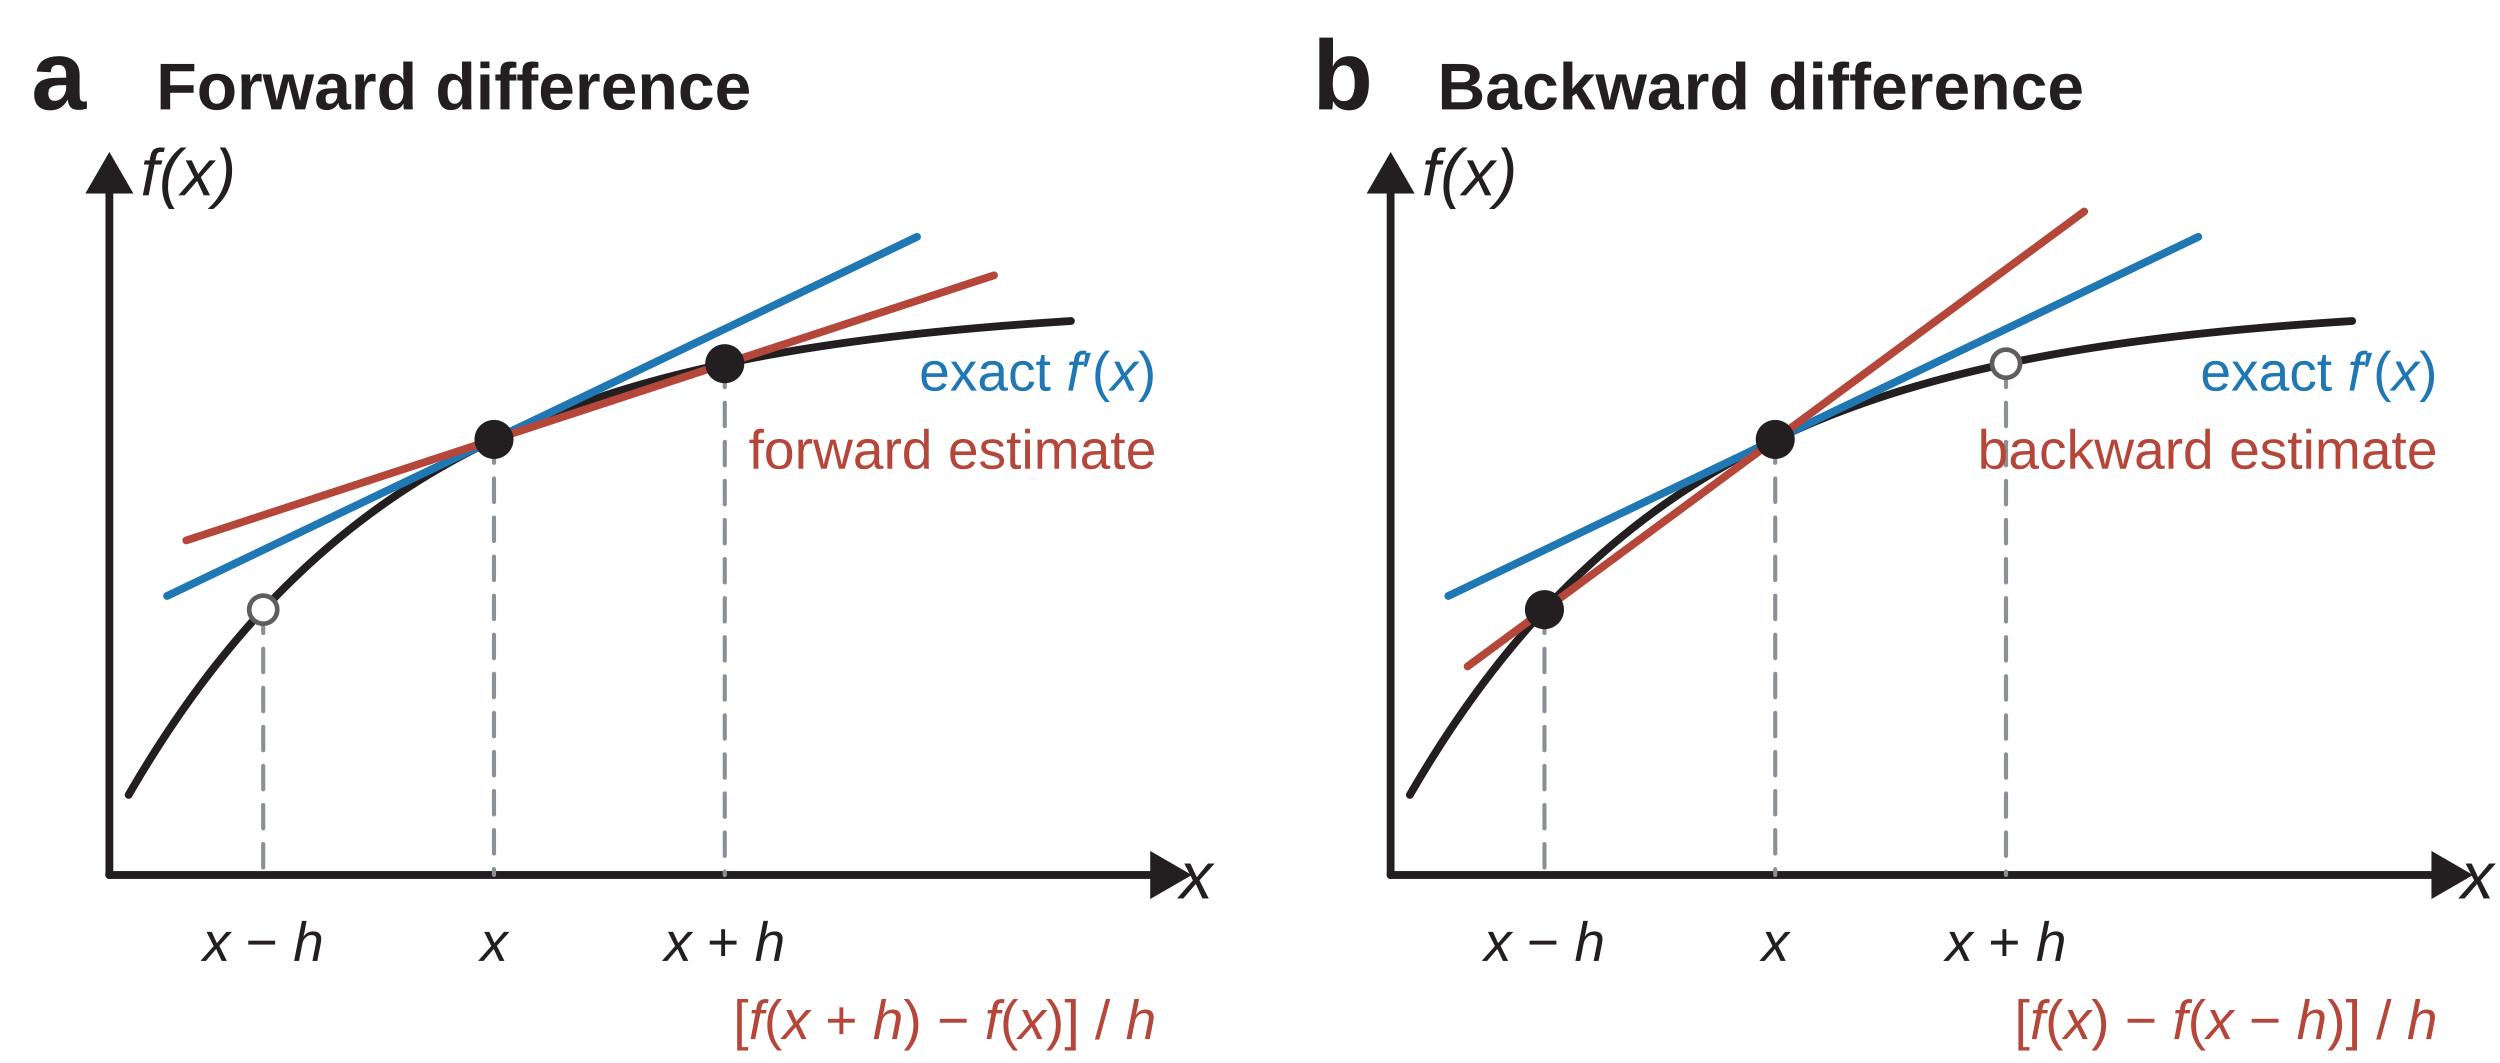
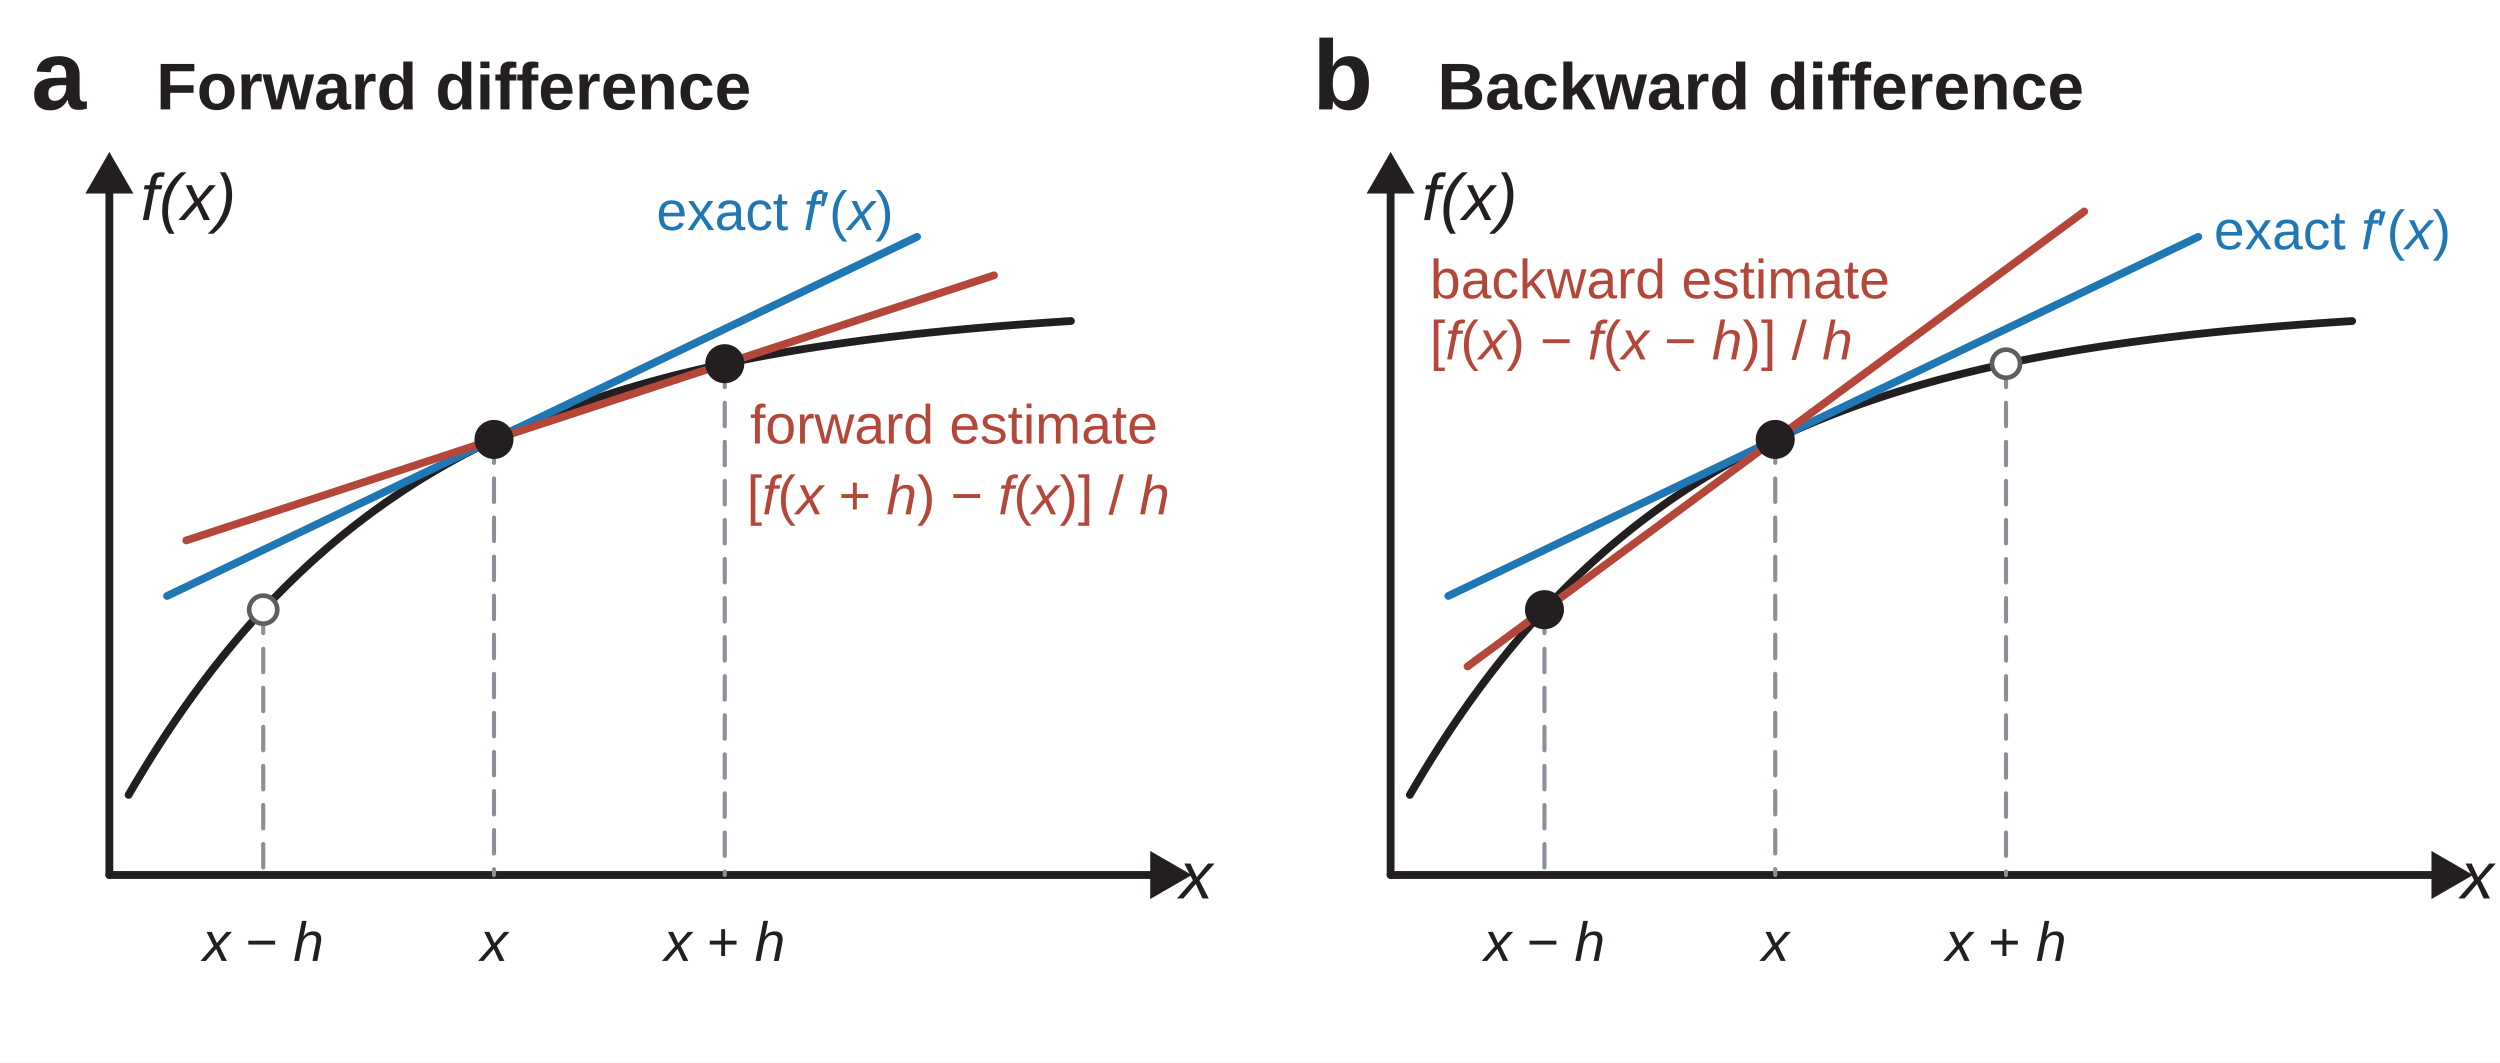
- <svg xmlns="http://www.w3.org/2000/svg" width="160mm" height="68mm" viewBox="0 0 160 68">
-   <defs>
+ <svg xmlns="http://www.w3.org/2000/svg" width="160mm" height="68mm" viewBox="0 0 160 68" version="1.1" id="svg42">
+   <defs id="defs1">
    <marker id="tri" orient="auto-start-reverse" markerWidth="1" markerHeight="1" viewBox="0 0 1 1" refX="0" refY="0" style="overflow:visible" preserveAspectRatio="xMidYMid">
-       <path transform="scale(0.5)" d="M 5.77,0 -2.88,5 V -5 Z" style="fill:context-stroke;fill-rule:evenodd;stroke:context-stroke;stroke-width:1pt" />
+       <path transform="scale(0.5)" d="M 5.77,0 -2.88,5 V -5 Z" style="fill:context-stroke;fill-rule:evenodd;stroke:context-stroke;stroke-width:1pt" id="path1" />
    </marker>
  </defs>
  <rect id="background" width="160" height="68" style="fill:#ffffff" />
  <g id="forward">
-     <text x="2.00" y="7.00" style="font-family:Arial;font-size:6.35px;fill:#231f20;font-weight:bold;font-style:normal;text-anchor:start">a</text>
-     <text x="10.00" y="7.00" style="font-family:Arial;font-size:4.23px;fill:#231f20;font-weight:bold;font-style:normal;text-anchor:start">Forward difference</text>
-     <path d="M 7.000,56.000 L 74.500,56.000" style="fill:none;stroke:#231f20;stroke-width:0.5;stroke-linecap:round;stroke-linejoin:round;marker-end:url(#tri)" />
-     <path d="M 7.000,56.000 L 7.000,11.500" style="fill:none;stroke:#231f20;stroke-width:0.5;stroke-linecap:round;stroke-linejoin:round;marker-end:url(#tri)" />
-     <text x="75.50" y="57.50" style="font-family:Arial;font-size:4.23px;fill:#231f20;font-weight:normal;font-style:normal;text-anchor:start">
-       <tspan style="font-style:italic">x</tspan>
+     <text x="2.00" y="7.00" style="font-family:Arial;font-size:6.35px;fill:#231f20;font-weight:bold;font-style:normal;text-anchor:start" id="text1">a</text>
+     <text x="10.00" y="7.00" style="font-family:Arial;font-size:4.23px;fill:#231f20;font-weight:bold;font-style:normal;text-anchor:start" id="text2">Forward difference</text>
+     <path d="M 7.000,56.000 L 74.500,56.000" style="fill:none;stroke:#231f20;stroke-width:0.5;stroke-linecap:round;stroke-linejoin:round;marker-end:url(#tri)" id="path2" />
+     <path d="M 7.000,56.000 L 7.000,11.500" style="fill:none;stroke:#231f20;stroke-width:0.5;stroke-linecap:round;stroke-linejoin:round;marker-end:url(#tri)" id="path3" />
+     <text x="75.50" y="57.50" style="font-family:Arial;font-size:4.23px;fill:#231f20;font-weight:normal;font-style:normal;text-anchor:start" id="text3">
+       <tspan style="font-style:italic" id="tspan3">x</tspan>
    </text>
-     <text x="9.00" y="12.50" style="font-family:Arial;font-size:4.23px;fill:#231f20;font-weight:normal;font-style:normal;text-anchor:start">
-       <tspan style="font-style:italic">f(x)</tspan>
+     <text x="9" y="14.087" style="font-style:normal;font-weight:normal;font-size:4.23px;font-family:Arial;text-anchor:start;fill:#231f20" id="text4">
+       <tspan style="font-style:italic" id="tspan4">f(x)</tspan>
    </text>
-     <path d="M 8.231,50.873 L 8.608,50.229 L 8.985,49.598 L 9.362,48.980 L 9.738,48.375 L 10.115,47.782 L 10.492,47.201 L 10.869,46.632 L 11.246,46.075 L 11.623,45.529 L 12.000,44.994 L 12.377,44.470 L 12.754,43.957 L 13.131,43.455 L 13.508,42.962 L 13.885,42.480 L 14.262,42.008 L 14.638,41.545 L 15.015,41.092 L 15.392,40.648 L 15.769,40.213 L 16.146,39.787 L 16.523,39.370 L 16.900,38.961 L 17.277,38.561 L 17.654,38.169 L 18.031,37.784 L 18.408,37.408 L 18.785,37.040 L 19.162,36.679 L 19.538,36.325 L 19.915,35.978 L 20.292,35.639 L 20.669,35.307 L 21.046,34.981 L 21.423,34.662 L 21.800,34.350 L 22.177,34.044 L 22.554,33.744 L 22.931,33.450 L 23.308,33.163 L 23.685,32.881 L 24.062,32.605 L 24.438,32.335 L 24.815,32.070 L 25.192,31.811 L 25.569,31.557 L 25.946,31.308 L 26.323,31.064 L 26.700,30.825 L 27.077,30.591 L 27.454,30.362 L 27.831,30.138 L 28.208,29.918 L 28.585,29.703 L 28.962,29.492 L 29.338,29.285 L 29.715,29.083 L 30.092,28.884 L 30.469,28.690 L 30.846,28.500 L 31.223,28.314 L 31.600,28.131 L 31.977,27.952 L 32.354,27.777 L 32.731,27.606 L 33.108,27.438 L 33.485,27.273 L 33.862,27.112 L 34.238,26.954 L 34.615,26.799 L 34.992,26.648 L 35.369,26.499 L 35.746,26.354 L 36.123,26.211 L 36.500,26.072 L 36.877,25.935 L 37.254,25.801 L 37.631,25.670 L 38.008,25.542 L 38.385,25.416 L 38.762,25.293 L 39.138,25.172 L 39.515,25.054 L 39.892,24.938 L 40.269,24.825 L 40.646,24.713 L 41.023,24.605 L 41.400,24.498 L 41.777,24.393 L 42.154,24.291 L 42.531,24.191 L 42.908,24.093 L 43.285,23.997 L 43.662,23.902 L 44.038,23.810 L 44.415,23.720 L 44.792,23.631 L 45.169,23.545 L 45.546,23.460 L 45.923,23.376 L 46.300,23.295 L 46.677,23.215 L 47.054,23.137 L 47.431,23.060 L 47.808,22.985 L 48.185,22.912 L 48.562,22.840 L 48.938,22.769 L 49.315,22.700 L 49.692,22.632 L 50.069,22.566 L 50.446,22.501 L 50.823,22.438 L 51.200,22.375 L 51.577,22.314 L 51.954,22.255 L 52.331,22.196 L 52.708,22.139 L 53.085,22.083 L 53.462,22.027 L 53.838,21.974 L 54.215,21.921 L 54.592,21.869 L 54.969,21.818 L 55.346,21.769 L 55.723,21.720 L 56.100,21.673 L 56.477,21.626 L 56.854,21.580 L 57.231,21.535 L 57.608,21.492 L 57.985,21.449 L 58.362,21.407 L 58.738,21.365 L 59.115,21.325 L 59.492,21.286 L 59.869,21.247 L 60.246,21.209 L 60.623,21.172 L 61.000,21.135 L 61.377,21.100 L 61.754,21.065 L 62.131,21.031 L 62.508,20.997 L 62.885,20.964 L 63.262,20.932 L 63.638,20.901 L 64.015,20.870 L 64.392,20.840 L 64.769,20.810 L 65.146,20.781 L 65.523,20.753 L 65.900,20.725 L 66.277,20.697 L 66.654,20.671 L 67.031,20.645 L 67.408,20.619 L 67.785,20.594 L 68.162,20.569 L 68.538,20.545" style="fill:none;stroke:#231f20;stroke-width:0.5;stroke-linecap:round;stroke-linejoin:round" />
-     <path d="M 10.692,38.142 L 58.692,15.158" style="fill:none;stroke:#1f77b4;stroke-width:0.5;stroke-linecap:round;stroke-linejoin:round" />
-     <path d="M 11.923,34.586 L 63.615,17.622" style="fill:none;stroke:#b5473a;stroke-width:0.5;stroke-linecap:round;stroke-linejoin:round" />
-     <path d="M 16.846,39.019 L 16.846,56.000" style="fill:none;stroke:#8a8f98;stroke-width:0.265;stroke-linecap:round;stroke-linejoin:round;stroke-dasharray:1.5,1" />
-     <circle cx="16.846" cy="39.019" r="0.9" style="fill:#ffffff;stroke:#5e5e5e;stroke-width:0.3" />
-     <path d="M 31.615,28.124 L 31.615,56.000" style="fill:none;stroke:#8a8f98;stroke-width:0.265;stroke-linecap:round;stroke-linejoin:round;stroke-dasharray:1.5,1" />
-     <circle cx="31.615" cy="28.124" r="1.1" style="fill:#231f20;stroke:#231f20;stroke-width:0.3" />
-     <path d="M 46.385,23.277 L 46.385,56.000" style="fill:none;stroke:#8a8f98;stroke-width:0.265;stroke-linecap:round;stroke-linejoin:round;stroke-dasharray:1.5,1" />
-     <circle cx="46.385" cy="23.277" r="1.1" style="fill:#231f20;stroke:#231f20;stroke-width:0.3" />
-     <text x="16.85" y="61.50" style="font-family:Arial;font-size:3.53px;fill:#231f20;font-weight:normal;font-style:normal;text-anchor:middle">
-       <tspan style="font-style:italic">x</tspan> − <tspan style="font-style:italic">h</tspan>
+     <path d="M 8.231,50.873 L 8.608,50.229 L 8.985,49.598 L 9.362,48.980 L 9.738,48.375 L 10.115,47.782 L 10.492,47.201 L 10.869,46.632 L 11.246,46.075 L 11.623,45.529 L 12.000,44.994 L 12.377,44.470 L 12.754,43.957 L 13.131,43.455 L 13.508,42.962 L 13.885,42.480 L 14.262,42.008 L 14.638,41.545 L 15.015,41.092 L 15.392,40.648 L 15.769,40.213 L 16.146,39.787 L 16.523,39.370 L 16.900,38.961 L 17.277,38.561 L 17.654,38.169 L 18.031,37.784 L 18.408,37.408 L 18.785,37.040 L 19.162,36.679 L 19.538,36.325 L 19.915,35.978 L 20.292,35.639 L 20.669,35.307 L 21.046,34.981 L 21.423,34.662 L 21.800,34.350 L 22.177,34.044 L 22.554,33.744 L 22.931,33.450 L 23.308,33.163 L 23.685,32.881 L 24.062,32.605 L 24.438,32.335 L 24.815,32.070 L 25.192,31.811 L 25.569,31.557 L 25.946,31.308 L 26.323,31.064 L 26.700,30.825 L 27.077,30.591 L 27.454,30.362 L 27.831,30.138 L 28.208,29.918 L 28.585,29.703 L 28.962,29.492 L 29.338,29.285 L 29.715,29.083 L 30.092,28.884 L 30.469,28.690 L 30.846,28.500 L 31.223,28.314 L 31.600,28.131 L 31.977,27.952 L 32.354,27.777 L 32.731,27.606 L 33.108,27.438 L 33.485,27.273 L 33.862,27.112 L 34.238,26.954 L 34.615,26.799 L 34.992,26.648 L 35.369,26.499 L 35.746,26.354 L 36.123,26.211 L 36.500,26.072 L 36.877,25.935 L 37.254,25.801 L 37.631,25.670 L 38.008,25.542 L 38.385,25.416 L 38.762,25.293 L 39.138,25.172 L 39.515,25.054 L 39.892,24.938 L 40.269,24.825 L 40.646,24.713 L 41.023,24.605 L 41.400,24.498 L 41.777,24.393 L 42.154,24.291 L 42.531,24.191 L 42.908,24.093 L 43.285,23.997 L 43.662,23.902 L 44.038,23.810 L 44.415,23.720 L 44.792,23.631 L 45.169,23.545 L 45.546,23.460 L 45.923,23.376 L 46.300,23.295 L 46.677,23.215 L 47.054,23.137 L 47.431,23.060 L 47.808,22.985 L 48.185,22.912 L 48.562,22.840 L 48.938,22.769 L 49.315,22.700 L 49.692,22.632 L 50.069,22.566 L 50.446,22.501 L 50.823,22.438 L 51.200,22.375 L 51.577,22.314 L 51.954,22.255 L 52.331,22.196 L 52.708,22.139 L 53.085,22.083 L 53.462,22.027 L 53.838,21.974 L 54.215,21.921 L 54.592,21.869 L 54.969,21.818 L 55.346,21.769 L 55.723,21.720 L 56.100,21.673 L 56.477,21.626 L 56.854,21.580 L 57.231,21.535 L 57.608,21.492 L 57.985,21.449 L 58.362,21.407 L 58.738,21.365 L 59.115,21.325 L 59.492,21.286 L 59.869,21.247 L 60.246,21.209 L 60.623,21.172 L 61.000,21.135 L 61.377,21.100 L 61.754,21.065 L 62.131,21.031 L 62.508,20.997 L 62.885,20.964 L 63.262,20.932 L 63.638,20.901 L 64.015,20.870 L 64.392,20.840 L 64.769,20.810 L 65.146,20.781 L 65.523,20.753 L 65.900,20.725 L 66.277,20.697 L 66.654,20.671 L 67.031,20.645 L 67.408,20.619 L 67.785,20.594 L 68.162,20.569 L 68.538,20.545" style="fill:none;stroke:#231f20;stroke-width:0.5;stroke-linecap:round;stroke-linejoin:round" id="path4" />
+     <path d="M 10.692,38.142 L 58.692,15.158" style="fill:none;stroke:#1f77b4;stroke-width:0.5;stroke-linecap:round;stroke-linejoin:round" id="path5" />
+     <path d="M 11.923,34.586 L 63.615,17.622" style="fill:none;stroke:#b5473a;stroke-width:0.5;stroke-linecap:round;stroke-linejoin:round" id="path6" />
+     <path d="M 16.846,39.019 L 16.846,56.000" style="fill:none;stroke:#8a8f98;stroke-width:0.265;stroke-linecap:round;stroke-linejoin:round;stroke-dasharray:1.5,1" id="path7" />
+     <circle cx="16.846" cy="39.019" r="0.9" style="fill:#ffffff;stroke:#5e5e5e;stroke-width:0.3" id="circle7" />
+     <path d="M 31.615,28.124 L 31.615,56.000" style="fill:none;stroke:#8a8f98;stroke-width:0.265;stroke-linecap:round;stroke-linejoin:round;stroke-dasharray:1.5,1" id="path8" />
+     <circle cx="31.615" cy="28.124" r="1.1" style="fill:#231f20;stroke:#231f20;stroke-width:0.3" id="circle8" />
+     <path d="M 46.385,23.277 L 46.385,56.000" style="fill:none;stroke:#8a8f98;stroke-width:0.265;stroke-linecap:round;stroke-linejoin:round;stroke-dasharray:1.5,1" id="path9" />
+     <circle cx="46.385" cy="23.277" r="1.1" style="fill:#231f20;stroke:#231f20;stroke-width:0.3" id="circle9" />
+     <text x="16.85" y="61.50" style="font-family:Arial;font-size:3.53px;fill:#231f20;font-weight:normal;font-style:normal;text-anchor:middle" id="text10">
+       <tspan style="font-style:italic" id="tspan9">x</tspan> − <tspan style="font-style:italic" id="tspan10">h</tspan>
    </text>
-     <text x="31.62" y="61.50" style="font-family:Arial;font-size:3.53px;fill:#231f20;font-weight:normal;font-style:normal;text-anchor:middle">
-       <tspan style="font-style:italic">x</tspan>
+     <text x="31.62" y="61.50" style="font-family:Arial;font-size:3.53px;fill:#231f20;font-weight:normal;font-style:normal;text-anchor:middle" id="text11">
+       <tspan style="font-style:italic" id="tspan11">x</tspan>
    </text>
-     <text x="46.38" y="61.50" style="font-family:Arial;font-size:3.53px;fill:#231f20;font-weight:normal;font-style:normal;text-anchor:middle">
-       <tspan style="font-style:italic">x</tspan> + <tspan style="font-style:italic">h</tspan>
+     <text x="46.38" y="61.50" style="font-family:Arial;font-size:3.53px;fill:#231f20;font-weight:normal;font-style:normal;text-anchor:middle" id="text13">
+       <tspan style="font-style:italic" id="tspan12">x</tspan> + <tspan style="font-style:italic" id="tspan13">h</tspan>
    </text>
-     <text x="74.00" y="25.00" style="font-family:Arial;font-size:3.53px;fill:#1f77b4;font-weight:normal;font-style:normal;text-anchor:end">exact <tspan style="font-style:italic">f</tspan>′(<tspan style="font-style:italic">x</tspan>)</text>
-     <text x="74.00" y="30.00" style="font-family:Arial;font-size:3.53px;fill:#b5473a;font-weight:normal;font-style:normal;text-anchor:end">forward estimate</text>
-     <text x="74.00" y="66.50" style="font-family:Arial;font-size:3.53px;fill:#b5473a;font-weight:normal;font-style:normal;text-anchor:end">[<tspan style="font-style:italic">f</tspan>(<tspan style="font-style:italic">x</tspan> + <tspan style="font-style:italic">h</tspan>) − <tspan style="font-style:italic">f</tspan>(<tspan style="font-style:italic">x</tspan>)] / <tspan style="font-style:italic">h</tspan>
+     <text x="57.187" y="14.725" style="font-style:normal;font-weight:normal;font-size:3.53px;font-family:Arial;text-anchor:end;fill:#1f77b4" id="text15">exact <tspan style="font-style:italic" id="tspan14">f</tspan>′(<tspan style="font-style:italic" id="tspan15">x</tspan>)</text>
+     <text x="74.097" y="28.389" style="font-style:normal;font-weight:normal;font-size:3.53px;font-family:Arial;text-anchor:end;fill:#b5473a" id="text16">forward estimate</text>
+     <text x="74.867" y="32.92" style="font-style:normal;font-weight:normal;font-size:3.53px;font-family:Arial;text-anchor:end;fill:#b5473a" id="text21">[<tspan style="font-style:italic" id="tspan16">f</tspan>(<tspan style="font-style:italic" id="tspan17">x</tspan> + <tspan style="font-style:italic" id="tspan18">h</tspan>) − <tspan style="font-style:italic" id="tspan19">f</tspan>(<tspan style="font-style:italic" id="tspan20">x</tspan>)] / <tspan style="font-style:italic" id="tspan21">h</tspan>
    </text>
  </g>
  <g id="backward">
-     <text x="84.00" y="7.00" style="font-family:Arial;font-size:6.35px;fill:#231f20;font-weight:bold;font-style:normal;text-anchor:start">b</text>
-     <text x="92.00" y="7.00" style="font-family:Arial;font-size:4.23px;fill:#231f20;font-weight:bold;font-style:normal;text-anchor:start">Backward difference</text>
-     <path d="M 89.000,56.000 L 156.500,56.000" style="fill:none;stroke:#231f20;stroke-width:0.5;stroke-linecap:round;stroke-linejoin:round;marker-end:url(#tri)" />
-     <path d="M 89.000,56.000 L 89.000,11.500" style="fill:none;stroke:#231f20;stroke-width:0.5;stroke-linecap:round;stroke-linejoin:round;marker-end:url(#tri)" />
-     <text x="157.50" y="57.50" style="font-family:Arial;font-size:4.23px;fill:#231f20;font-weight:normal;font-style:normal;text-anchor:start">
-       <tspan style="font-style:italic">x</tspan>
+     <text x="84.00" y="7.00" style="font-family:Arial;font-size:6.35px;fill:#231f20;font-weight:bold;font-style:normal;text-anchor:start" id="text22">b</text>
+     <text x="92.00" y="7.00" style="font-family:Arial;font-size:4.23px;fill:#231f20;font-weight:bold;font-style:normal;text-anchor:start" id="text23">Backward difference</text>
+     <path d="M 89.000,56.000 L 156.500,56.000" style="fill:none;stroke:#231f20;stroke-width:0.5;stroke-linecap:round;stroke-linejoin:round;marker-end:url(#tri)" id="path23" />
+     <path d="M 89.000,56.000 L 89.000,11.500" style="fill:none;stroke:#231f20;stroke-width:0.5;stroke-linecap:round;stroke-linejoin:round;marker-end:url(#tri)" id="path24" />
+     <text x="157.50" y="57.50" style="font-family:Arial;font-size:4.23px;fill:#231f20;font-weight:normal;font-style:normal;text-anchor:start" id="text24">
+       <tspan style="font-style:italic" id="tspan24">x</tspan>
    </text>
-     <text x="91.00" y="12.50" style="font-family:Arial;font-size:4.23px;fill:#231f20;font-weight:normal;font-style:normal;text-anchor:start">
-       <tspan style="font-style:italic">f(x)</tspan>
+     <text x="91" y="14.087" style="font-style:normal;font-weight:normal;font-size:4.23px;font-family:Arial;text-anchor:start;fill:#231f20" id="text25">
+       <tspan style="font-style:italic" id="tspan25">f(x)</tspan>
    </text>
-     <path d="M 90.231,50.873 L 90.608,50.229 L 90.985,49.598 L 91.362,48.980 L 91.738,48.375 L 92.115,47.782 L 92.492,47.201 L 92.869,46.632 L 93.246,46.075 L 93.623,45.529 L 94.000,44.994 L 94.377,44.470 L 94.754,43.957 L 95.131,43.455 L 95.508,42.962 L 95.885,42.480 L 96.262,42.008 L 96.638,41.545 L 97.015,41.092 L 97.392,40.648 L 97.769,40.213 L 98.146,39.787 L 98.523,39.370 L 98.900,38.961 L 99.277,38.561 L 99.654,38.169 L 100.031,37.784 L 100.408,37.408 L 100.785,37.040 L 101.162,36.679 L 101.538,36.325 L 101.915,35.978 L 102.292,35.639 L 102.669,35.307 L 103.046,34.981 L 103.423,34.662 L 103.800,34.350 L 104.177,34.044 L 104.554,33.744 L 104.931,33.450 L 105.308,33.163 L 105.685,32.881 L 106.062,32.605 L 106.438,32.335 L 106.815,32.070 L 107.192,31.811 L 107.569,31.557 L 107.946,31.308 L 108.323,31.064 L 108.700,30.825 L 109.077,30.591 L 109.454,30.362 L 109.831,30.138 L 110.208,29.918 L 110.585,29.703 L 110.962,29.492 L 111.338,29.285 L 111.715,29.083 L 112.092,28.884 L 112.469,28.690 L 112.846,28.500 L 113.223,28.314 L 113.600,28.131 L 113.977,27.952 L 114.354,27.777 L 114.731,27.606 L 115.108,27.438 L 115.485,27.273 L 115.862,27.112 L 116.238,26.954 L 116.615,26.799 L 116.992,26.648 L 117.369,26.499 L 117.746,26.354 L 118.123,26.211 L 118.500,26.072 L 118.877,25.935 L 119.254,25.801 L 119.631,25.670 L 120.008,25.542 L 120.385,25.416 L 120.762,25.293 L 121.138,25.172 L 121.515,25.054 L 121.892,24.938 L 122.269,24.825 L 122.646,24.713 L 123.023,24.605 L 123.400,24.498 L 123.777,24.393 L 124.154,24.291 L 124.531,24.191 L 124.908,24.093 L 125.285,23.997 L 125.662,23.902 L 126.038,23.810 L 126.415,23.720 L 126.792,23.631 L 127.169,23.545 L 127.546,23.460 L 127.923,23.376 L 128.300,23.295 L 128.677,23.215 L 129.054,23.137 L 129.431,23.060 L 129.808,22.985 L 130.185,22.912 L 130.562,22.840 L 130.938,22.769 L 131.315,22.700 L 131.692,22.632 L 132.069,22.566 L 132.446,22.501 L 132.823,22.438 L 133.200,22.375 L 133.577,22.314 L 133.954,22.255 L 134.331,22.196 L 134.708,22.139 L 135.085,22.083 L 135.462,22.027 L 135.838,21.974 L 136.215,21.921 L 136.592,21.869 L 136.969,21.818 L 137.346,21.769 L 137.723,21.720 L 138.100,21.673 L 138.477,21.626 L 138.854,21.580 L 139.231,21.535 L 139.608,21.492 L 139.985,21.449 L 140.362,21.407 L 140.738,21.365 L 141.115,21.325 L 141.492,21.286 L 141.869,21.247 L 142.246,21.209 L 142.623,21.172 L 143.000,21.135 L 143.377,21.100 L 143.754,21.065 L 144.131,21.031 L 144.508,20.997 L 144.885,20.964 L 145.262,20.932 L 145.638,20.901 L 146.015,20.870 L 146.392,20.840 L 146.769,20.810 L 147.146,20.781 L 147.523,20.753 L 147.900,20.725 L 148.277,20.697 L 148.654,20.671 L 149.031,20.645 L 149.408,20.619 L 149.785,20.594 L 150.162,20.569 L 150.538,20.545" style="fill:none;stroke:#231f20;stroke-width:0.5;stroke-linecap:round;stroke-linejoin:round" />
-     <path d="M 92.692,38.142 L 140.692,15.158" style="fill:none;stroke:#1f77b4;stroke-width:0.5;stroke-linecap:round;stroke-linejoin:round" />
-     <path d="M 93.923,42.651 L 133.390,13.536" style="fill:none;stroke:#b5473a;stroke-width:0.5;stroke-linecap:round;stroke-linejoin:round" />
-     <path d="M 98.846,39.019 L 98.846,56.000" style="fill:none;stroke:#8a8f98;stroke-width:0.265;stroke-linecap:round;stroke-linejoin:round;stroke-dasharray:1.5,1" />
-     <circle cx="98.846" cy="39.019" r="1.1" style="fill:#231f20;stroke:#231f20;stroke-width:0.3" />
-     <path d="M 113.615,28.124 L 113.615,56.000" style="fill:none;stroke:#8a8f98;stroke-width:0.265;stroke-linecap:round;stroke-linejoin:round;stroke-dasharray:1.5,1" />
-     <circle cx="113.615" cy="28.124" r="1.1" style="fill:#231f20;stroke:#231f20;stroke-width:0.3" />
-     <path d="M 128.385,23.277 L 128.385,56.000" style="fill:none;stroke:#8a8f98;stroke-width:0.265;stroke-linecap:round;stroke-linejoin:round;stroke-dasharray:1.5,1" />
-     <circle cx="128.385" cy="23.277" r="0.9" style="fill:#ffffff;stroke:#5e5e5e;stroke-width:0.3" />
-     <text x="98.85" y="61.50" style="font-family:Arial;font-size:3.53px;fill:#231f20;font-weight:normal;font-style:normal;text-anchor:middle">
-       <tspan style="font-style:italic">x</tspan> − <tspan style="font-style:italic">h</tspan>
+     <path d="M 90.231,50.873 L 90.608,50.229 L 90.985,49.598 L 91.362,48.980 L 91.738,48.375 L 92.115,47.782 L 92.492,47.201 L 92.869,46.632 L 93.246,46.075 L 93.623,45.529 L 94.000,44.994 L 94.377,44.470 L 94.754,43.957 L 95.131,43.455 L 95.508,42.962 L 95.885,42.480 L 96.262,42.008 L 96.638,41.545 L 97.015,41.092 L 97.392,40.648 L 97.769,40.213 L 98.146,39.787 L 98.523,39.370 L 98.900,38.961 L 99.277,38.561 L 99.654,38.169 L 100.031,37.784 L 100.408,37.408 L 100.785,37.040 L 101.162,36.679 L 101.538,36.325 L 101.915,35.978 L 102.292,35.639 L 102.669,35.307 L 103.046,34.981 L 103.423,34.662 L 103.800,34.350 L 104.177,34.044 L 104.554,33.744 L 104.931,33.450 L 105.308,33.163 L 105.685,32.881 L 106.062,32.605 L 106.438,32.335 L 106.815,32.070 L 107.192,31.811 L 107.569,31.557 L 107.946,31.308 L 108.323,31.064 L 108.700,30.825 L 109.077,30.591 L 109.454,30.362 L 109.831,30.138 L 110.208,29.918 L 110.585,29.703 L 110.962,29.492 L 111.338,29.285 L 111.715,29.083 L 112.092,28.884 L 112.469,28.690 L 112.846,28.500 L 113.223,28.314 L 113.600,28.131 L 113.977,27.952 L 114.354,27.777 L 114.731,27.606 L 115.108,27.438 L 115.485,27.273 L 115.862,27.112 L 116.238,26.954 L 116.615,26.799 L 116.992,26.648 L 117.369,26.499 L 117.746,26.354 L 118.123,26.211 L 118.500,26.072 L 118.877,25.935 L 119.254,25.801 L 119.631,25.670 L 120.008,25.542 L 120.385,25.416 L 120.762,25.293 L 121.138,25.172 L 121.515,25.054 L 121.892,24.938 L 122.269,24.825 L 122.646,24.713 L 123.023,24.605 L 123.400,24.498 L 123.777,24.393 L 124.154,24.291 L 124.531,24.191 L 124.908,24.093 L 125.285,23.997 L 125.662,23.902 L 126.038,23.810 L 126.415,23.720 L 126.792,23.631 L 127.169,23.545 L 127.546,23.460 L 127.923,23.376 L 128.300,23.295 L 128.677,23.215 L 129.054,23.137 L 129.431,23.060 L 129.808,22.985 L 130.185,22.912 L 130.562,22.840 L 130.938,22.769 L 131.315,22.700 L 131.692,22.632 L 132.069,22.566 L 132.446,22.501 L 132.823,22.438 L 133.200,22.375 L 133.577,22.314 L 133.954,22.255 L 134.331,22.196 L 134.708,22.139 L 135.085,22.083 L 135.462,22.027 L 135.838,21.974 L 136.215,21.921 L 136.592,21.869 L 136.969,21.818 L 137.346,21.769 L 137.723,21.720 L 138.100,21.673 L 138.477,21.626 L 138.854,21.580 L 139.231,21.535 L 139.608,21.492 L 139.985,21.449 L 140.362,21.407 L 140.738,21.365 L 141.115,21.325 L 141.492,21.286 L 141.869,21.247 L 142.246,21.209 L 142.623,21.172 L 143.000,21.135 L 143.377,21.100 L 143.754,21.065 L 144.131,21.031 L 144.508,20.997 L 144.885,20.964 L 145.262,20.932 L 145.638,20.901 L 146.015,20.870 L 146.392,20.840 L 146.769,20.810 L 147.146,20.781 L 147.523,20.753 L 147.900,20.725 L 148.277,20.697 L 148.654,20.671 L 149.031,20.645 L 149.408,20.619 L 149.785,20.594 L 150.162,20.569 L 150.538,20.545" style="fill:none;stroke:#231f20;stroke-width:0.5;stroke-linecap:round;stroke-linejoin:round" id="path25" />
+     <path d="M 92.692,38.142 L 140.692,15.158" style="fill:none;stroke:#1f77b4;stroke-width:0.5;stroke-linecap:round;stroke-linejoin:round" id="path26" />
+     <path d="M 93.923,42.651 L 133.390,13.536" style="fill:none;stroke:#b5473a;stroke-width:0.5;stroke-linecap:round;stroke-linejoin:round" id="path27" />
+     <path d="M 98.846,39.019 L 98.846,56.000" style="fill:none;stroke:#8a8f98;stroke-width:0.265;stroke-linecap:round;stroke-linejoin:round;stroke-dasharray:1.5,1" id="path28" />
+     <circle cx="98.846" cy="39.019" r="1.1" style="fill:#231f20;stroke:#231f20;stroke-width:0.3" id="circle28" />
+     <path d="M 113.615,28.124 L 113.615,56.000" style="fill:none;stroke:#8a8f98;stroke-width:0.265;stroke-linecap:round;stroke-linejoin:round;stroke-dasharray:1.5,1" id="path29" />
+     <circle cx="113.615" cy="28.124" r="1.1" style="fill:#231f20;stroke:#231f20;stroke-width:0.3" id="circle29" />
+     <path d="M 128.385,23.277 L 128.385,56.000" style="fill:none;stroke:#8a8f98;stroke-width:0.265;stroke-linecap:round;stroke-linejoin:round;stroke-dasharray:1.5,1" id="path30" />
+     <circle cx="128.385" cy="23.277" r="0.9" style="fill:#ffffff;stroke:#5e5e5e;stroke-width:0.3" id="circle30" />
+     <text x="98.85" y="61.50" style="font-family:Arial;font-size:3.53px;fill:#231f20;font-weight:normal;font-style:normal;text-anchor:middle" id="text31">
+       <tspan style="font-style:italic" id="tspan30">x</tspan> − <tspan style="font-style:italic" id="tspan31">h</tspan>
    </text>
-     <text x="113.62" y="61.50" style="font-family:Arial;font-size:3.53px;fill:#231f20;font-weight:normal;font-style:normal;text-anchor:middle">
-       <tspan style="font-style:italic">x</tspan>
+     <text x="113.62" y="61.50" style="font-family:Arial;font-size:3.53px;fill:#231f20;font-weight:normal;font-style:normal;text-anchor:middle" id="text32">
+       <tspan style="font-style:italic" id="tspan32">x</tspan>
    </text>
-     <text x="128.38" y="61.50" style="font-family:Arial;font-size:3.53px;fill:#231f20;font-weight:normal;font-style:normal;text-anchor:middle">
-       <tspan style="font-style:italic">x</tspan> + <tspan style="font-style:italic">h</tspan>
+     <text x="128.38" y="61.50" style="font-family:Arial;font-size:3.53px;fill:#231f20;font-weight:normal;font-style:normal;text-anchor:middle" id="text34">
+       <tspan style="font-style:italic" id="tspan33">x</tspan> + <tspan style="font-style:italic" id="tspan34">h</tspan>
    </text>
-     <text x="156.00" y="25.00" style="font-family:Arial;font-size:3.53px;fill:#1f77b4;font-weight:normal;font-style:normal;text-anchor:end">exact <tspan style="font-style:italic">f</tspan>′(<tspan style="font-style:italic">x</tspan>)</text>
-     <text x="156.00" y="30.00" style="font-family:Arial;font-size:3.53px;fill:#b5473a;font-weight:normal;font-style:normal;text-anchor:end">backward estimate</text>
-     <text x="156.00" y="66.50" style="font-family:Arial;font-size:3.53px;fill:#b5473a;font-weight:normal;font-style:normal;text-anchor:end">[<tspan style="font-style:italic">f</tspan>(<tspan style="font-style:italic">x</tspan>) − <tspan style="font-style:italic">f</tspan>(<tspan style="font-style:italic">x</tspan> − <tspan style="font-style:italic">h</tspan>)] / <tspan style="font-style:italic">h</tspan>
+     <text x="156.867" y="15.955" style="font-style:normal;font-weight:normal;font-size:3.53px;font-family:Arial;text-anchor:end;fill:#1f77b4" id="text36">exact <tspan style="font-style:italic" id="tspan35">f</tspan>′(<tspan style="font-style:italic" id="tspan36">x</tspan>)</text>
+     <text x="120.947" y="19.096" style="font-style:normal;font-weight:normal;font-size:3.53px;font-family:Arial;text-anchor:end;fill:#b5473a" id="text37">backward estimate</text>
+     <text x="118.579" y="23.008" style="font-style:normal;font-weight:normal;font-size:3.53px;font-family:Arial;text-anchor:end;fill:#b5473a" id="text42">[<tspan style="font-style:italic" id="tspan37">f</tspan>(<tspan style="font-style:italic" id="tspan38">x</tspan>) − <tspan style="font-style:italic" id="tspan39">f</tspan>(<tspan style="font-style:italic" id="tspan40">x</tspan> − <tspan style="font-style:italic" id="tspan41">h</tspan>)] / <tspan style="font-style:italic" id="tspan42">h</tspan>
    </text>
  </g>
</svg>
